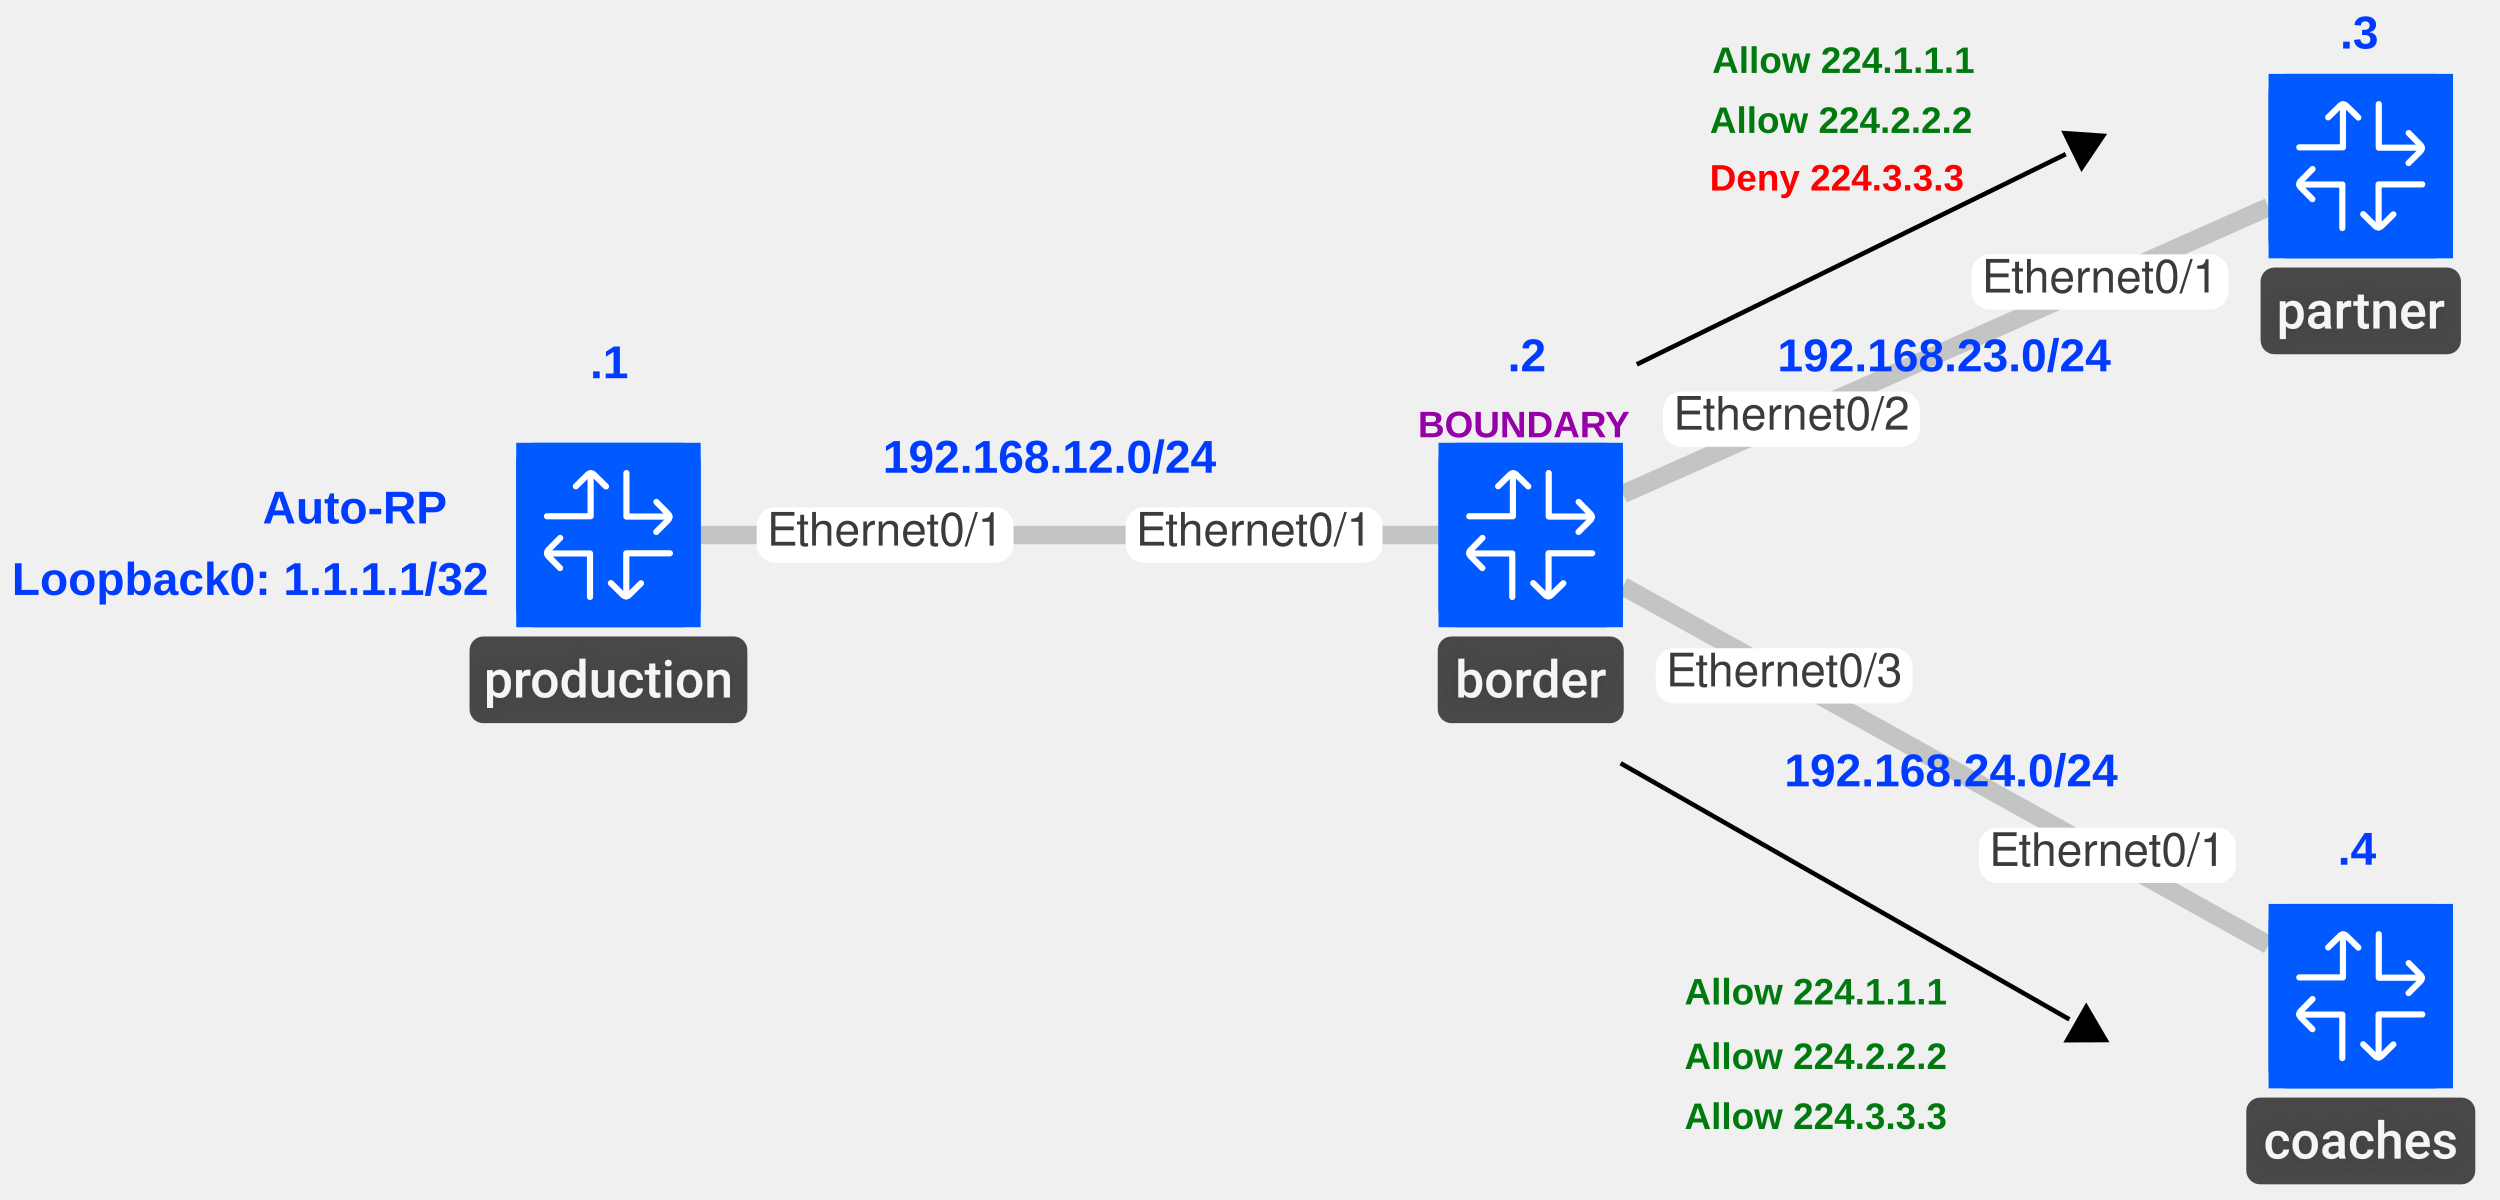
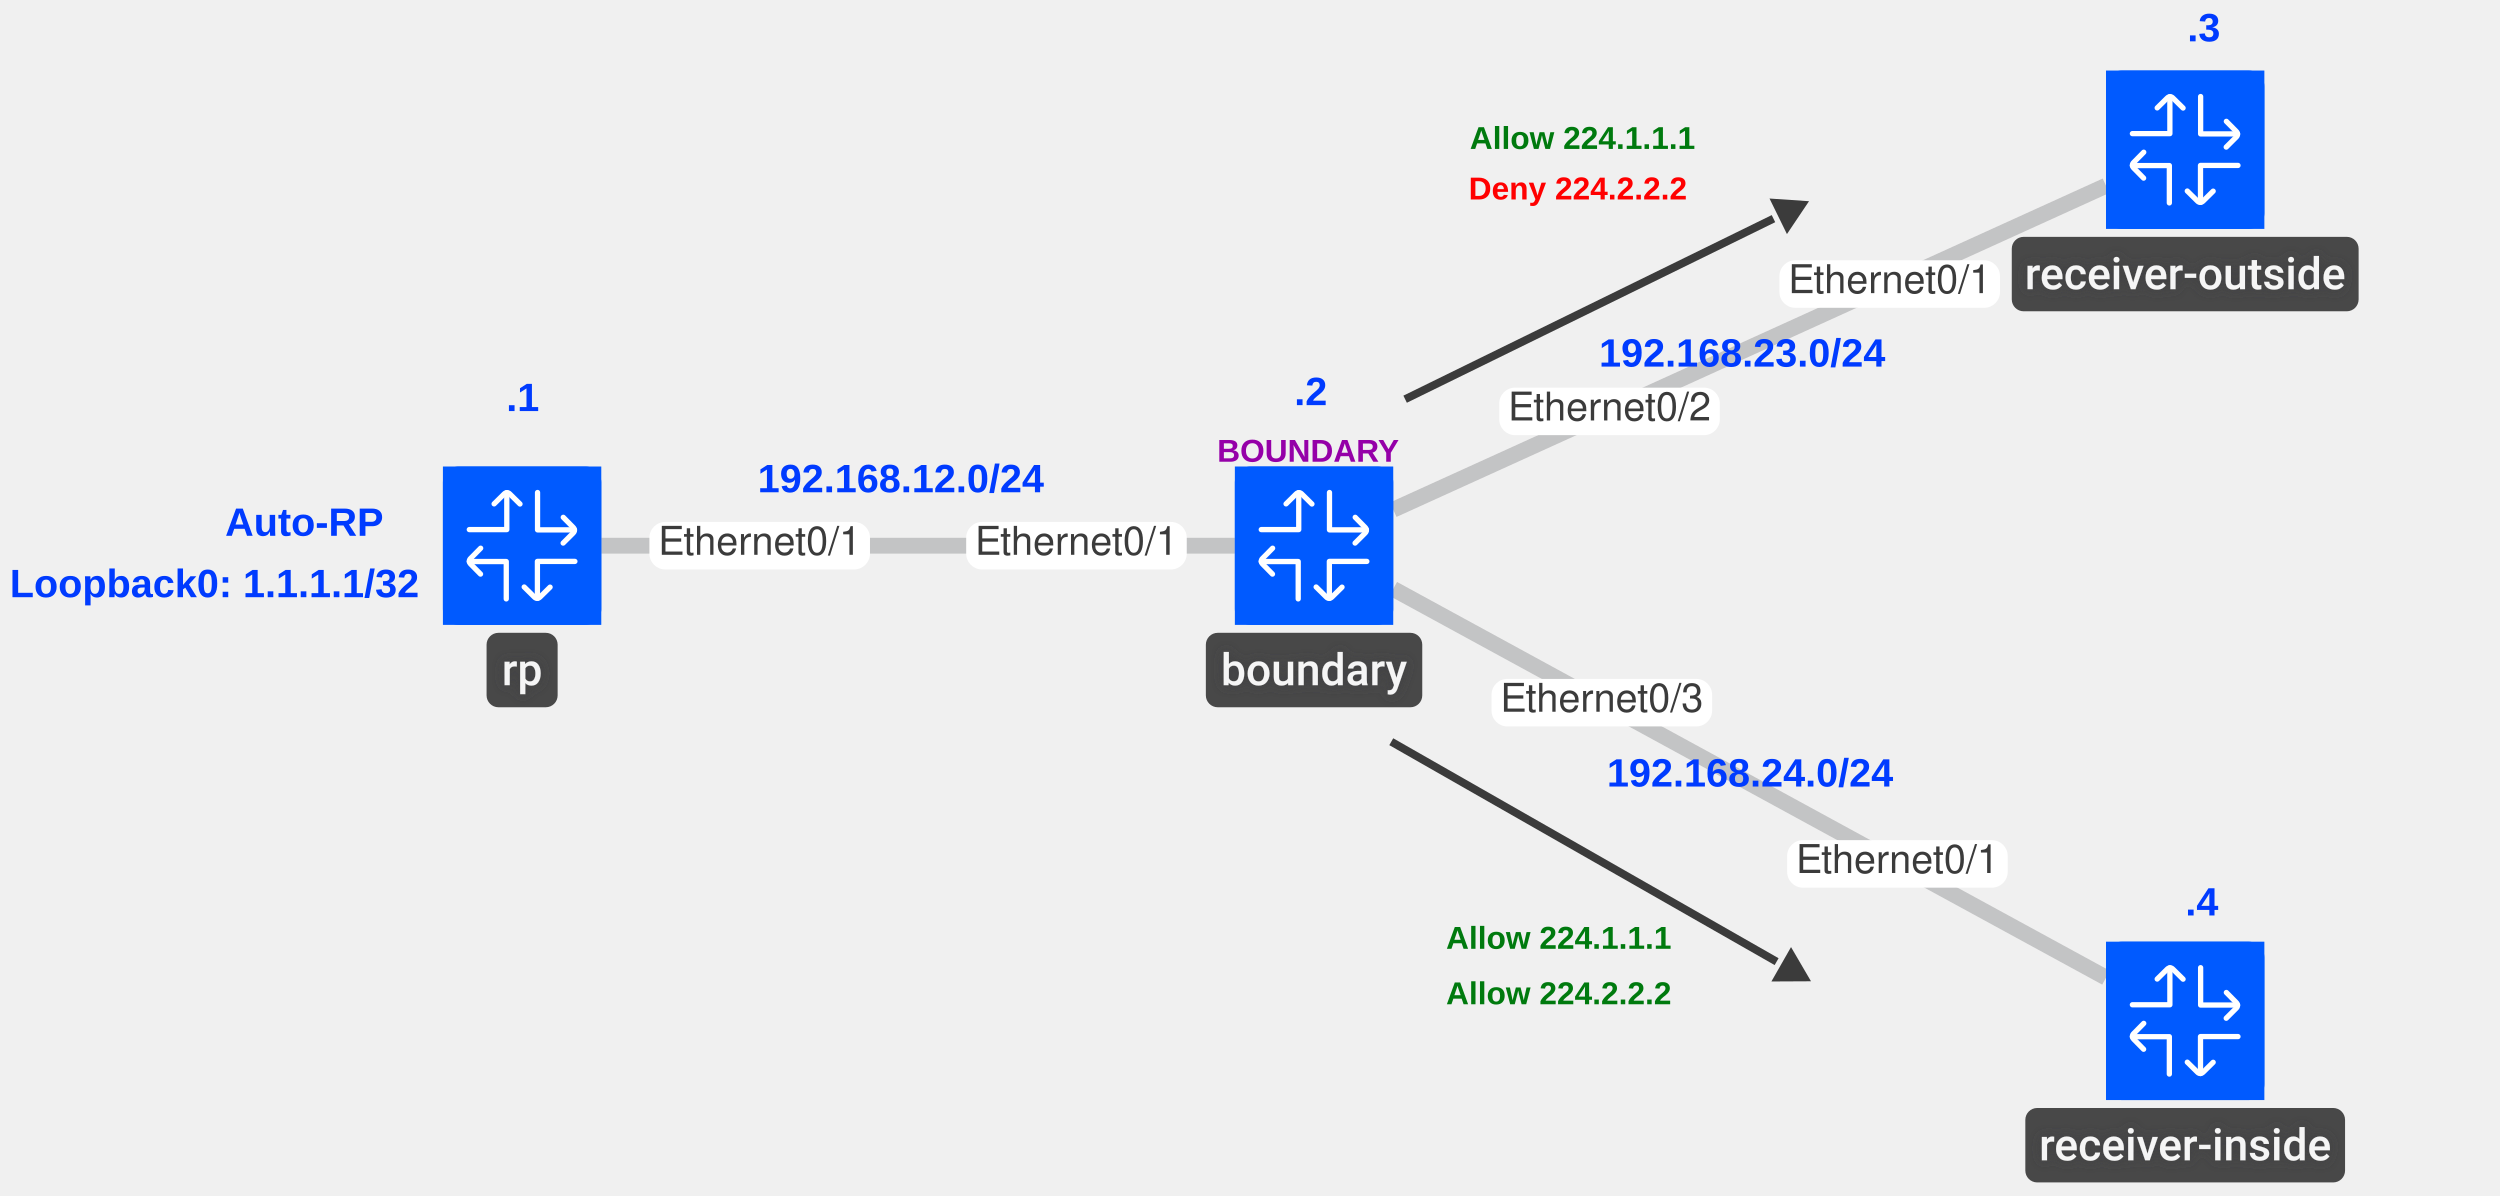
- <svg xmlns="http://www.w3.org/2000/svg" width="3252.81" height="1560.92" viewBox="-20 -20 3252.81 1560.92" version="1.1" id="svg319">
-   <g class="annotation-groups-layer" transform="matrix(6,0,0,6,-188.3262,-1483.875)" id="g2" />
-   <g class="annotation-shapes-layer" transform="matrix(6,0,0,6,-188.3262,-1483.875)" id="g16">
+ <svg xmlns="http://www.w3.org/2000/svg" width="3894.64" height="1862.06" viewBox="-20 -20 3894.64 1862.06" version="1.1" id="svg311">
+   <g class="annotation-groups-layer" transform="matrix(6.168683,0,0,6.168683,-193.6207,-1390.592)" id="g2" />
+   <g class="annotation-shapes-layer" transform="matrix(6.168683,0,0,6.168683,-193.6207,-1390.592)" id="g16">
    <g class="annotation-shape" data-id="freeShape_1790711412187" id="g8">
-       <line x1="379.5" y1="409.5" x2="476.815" y2="465.043" stroke="#000000" stroke-width="1" id="line4" />
-       <polygon points="480.457,461.365 475.5,470.05 485.5,470 " fill="#000000" id="polygon6" />
+       <line x1="379.5" y1="409.5" x2="476.815" y2="465.043" stroke="#3b3b3b" stroke-width="2" id="line4" />
+       <polygon points="480.457,461.365 475.5,470.05 485.5,470 " fill="#3b3b3b" id="polygon6" />
    </g>
    <g class="annotation-shape" data-id="freeShape_1790711461675" id="g14">
-       <line x1="383" y1="323" x2="476.021" y2="277.402" stroke="#000000" stroke-width="1" id="line10" />
-       <polygon points="475.023,272.322 479.425,281.301 485,273 " fill="#000000" id="polygon12" />
+       <line x1="383" y1="323" x2="476.021" y2="277.402" stroke="#3b3b3b" stroke-width="2" id="line10" />
+       <polygon points="475.023,272.322 479.425,281.301 485,273 " fill="#3b3b3b" id="polygon12" />
    </g>
  </g>
  <defs id="defs31">
-     <filter id="text-shadow" x="-0.1" y="-0.415" width="1.2" height="1.831">
+     <filter id="text-shadow" x="-0.357" y="-0.418" width="1.714" height="1.837">
      <feGaussianBlur in="SourceAlpha" stdDeviation="1.5" result="blur" id="feGaussianBlur18" />
      <feFlood flood-color="#3C3E41" result="color" id="feFlood20" />
      <feComposite in="color" in2="blur" operator="in" result="shadow" id="feComposite22" />
      <feMerge id="feMerge28">
        <feMergeNode in="shadow" id="feMergeNode24" />
        <feMergeNode in="SourceGraphic" id="feMergeNode26" />
      </feMerge>
    </filter>
  </defs>
-   <g class="export-graph-layer" transform="matrix(6,0,0,6,-188.3262,-1483.875)" id="g249">
+   <g class="export-graph-layer" transform="matrix(6.168683,0,0,6.168683,-193.6207,-1390.592)" id="g249">
    <g class="export-edge" data-id="Clab-Link0" id="g47">
      <path d="M 180,360 H 340" fill="none" stroke="#969799" stroke-width="4" opacity="0.5" id="path33" />
      <g class="edge-label" id="g39">
        <rect x="192.148" y="354" width="55.704" height="12" fill="#ffffff" rx="4" ry="4" id="rect35" />
        <text x="220" y="360" font-size="10px" font-family="'Helvetica Neue', Helvetica, Arial, sans-serif" dominant-baseline="central" fill="#3b3b3b" text-anchor="middle" id="text37">Ethernet0/1</text>
      </g>
      <g class="edge-label" id="g45">
        <rect x="272.148" y="354" width="55.704" height="12" fill="#ffffff" rx="4" ry="4" id="rect41" />
        <text x="300" y="360" font-size="10px" font-family="'Helvetica Neue', Helvetica, Arial, sans-serif" dominant-baseline="central" fill="#3b3b3b" text-anchor="middle" id="text43">Ethernet0/1</text>
      </g>
    </g>
    <g class="export-edge" data-id="Clab-Link1" id="g63">
-       <path d="M 380,351.111 520,288.889" fill="none" stroke="#969799" stroke-width="4" opacity="0.5" id="path49" />
+       <path d="M 380,350.909 560,269.091" fill="none" stroke="#969799" stroke-width="4" opacity="0.5" id="path49" />
      <g class="edge-label" id="g55">
-         <rect x="388.7" y="328.866" width="55.704" height="12" fill="#ffffff" rx="4" ry="4" id="rect51" />
-         <text x="416.552" y="334.866" font-size="10px" font-family="'Helvetica Neue', Helvetica, Arial, sans-serif" dominant-baseline="central" fill="#3b3b3b" text-anchor="middle" id="text53">Ethernet0/2</text>
+         <rect x="406.77" y="320.081" width="55.704" height="12" fill="#ffffff" rx="4" ry="4" id="rect51" />
+         <text x="434.622" y="326.081" font-size="10px" font-family="'Helvetica Neue', Helvetica, Arial, sans-serif" dominant-baseline="central" fill="#3b3b3b" text-anchor="middle" id="text53">Ethernet0/2</text>
      </g>
      <g class="edge-label" id="g61">
-         <rect x="455.595" y="299.134" width="55.704" height="12" fill="#ffffff" rx="4" ry="4" id="rect57" />
-         <text x="483.448" y="305.134" font-size="10px" font-family="'Helvetica Neue', Helvetica, Arial, sans-serif" dominant-baseline="central" fill="#3b3b3b" text-anchor="middle" id="text59">Ethernet0/1</text>
+         <rect x="477.526" y="287.919" width="55.704" height="12" fill="#ffffff" rx="4" ry="4" id="rect57" />
+         <text x="505.378" y="293.919" font-size="10px" font-family="'Helvetica Neue', Helvetica, Arial, sans-serif" dominant-baseline="central" fill="#3b3b3b" text-anchor="middle" id="text59">Ethernet0/1</text>
      </g>
    </g>
    <g class="export-edge" data-id="Clab-Link2" id="g79">
-       <path d="m 380,371.111 140,77.778" fill="none" stroke="#969799" stroke-width="4" opacity="0.5" id="path65" />
+       <path d="m 380,370.909 180,98.182" fill="none" stroke="#969799" stroke-width="4" opacity="0.5" id="path65" />
      <g class="edge-label" id="g71">
-         <rect x="387.114" y="384.537" width="55.704" height="12" fill="#ffffff" rx="4" ry="4" id="rect67" />
-         <text x="414.966" y="390.537" font-size="10px" font-family="'Helvetica Neue', Helvetica, Arial, sans-serif" dominant-baseline="central" fill="#3b3b3b" text-anchor="middle" id="text69">Ethernet0/3</text>
+         <rect x="404.822" y="393.64" width="55.704" height="12" fill="#ffffff" rx="4" ry="4" id="rect67" />
+         <text x="432.674" y="399.64" font-size="10px" font-family="'Helvetica Neue', Helvetica, Arial, sans-serif" dominant-baseline="central" fill="#3b3b3b" text-anchor="middle" id="text69">Ethernet0/3</text>
      </g>
      <g class="edge-label" id="g77">
-         <rect x="457.182" y="423.463" width="55.704" height="12" fill="#ffffff" rx="4" ry="4" id="rect73" />
-         <text x="485.034" y="429.463" font-size="10px" font-family="'Helvetica Neue', Helvetica, Arial, sans-serif" dominant-baseline="central" fill="#3b3b3b" text-anchor="middle" id="text75">Ethernet0/1</text>
-       </g>
-     </g>
-     <g class="export-node topology-node" data-id="production" id="g121">
+         <rect x="479.474" y="434.36" width="55.704" height="12" fill="#ffffff" rx="4" ry="4" id="rect73" />
+         <text x="507.326" y="440.36" font-size="10px" font-family="'Helvetica Neue', Helvetica, Arial, sans-serif" dominant-baseline="central" fill="#3b3b3b" text-anchor="middle" id="text75">Ethernet0/1</text>
+       </g>
+     </g>
+     <g class="export-node topology-node" data-id="rp" id="g121">
      <g id="g115">
        <rect x="140" y="340" width="40" height="40" rx="4" ry="4" fill="#005aff" id="rect81" />
        <g transform="translate(140,340)" style="color:#005aff" id="g113">
          <g transform="scale(0.3333)" id="g111">
            <rect height="120" width="120" fill="currentColor" id="rect83" x="0" y="0" />
            <g id="g109">
              <g id="g89">
                <path d="M 71.7,19.7 V 48 h 28" fill="none" stroke="#ffffff" stroke-width="4" stroke-linecap="round" stroke-linejoin="round" id="path85" />
                <path d="m 91.2,38.5 7.5,7.6 c 1.3,1.3 1.3,3.1 0,4.3 L 91.1,58" fill="none" stroke="#ffffff" stroke-width="4" stroke-linecap="round" stroke-linejoin="round" id="path87" />
              </g>
              <g id="g95">
                <path d="m 20,47.8 h 28.4 v -28" fill="none" stroke="#ffffff" stroke-width="4" stroke-linecap="round" stroke-linejoin="round" id="path91" />
                <path d="m 38.8,28.3 7.6,-7.5 c 1.3,-1.3 3.1,-1.3 4.3,0 l 7.7,7.6" fill="none" stroke="#ffffff" stroke-width="4" stroke-linecap="round" stroke-linejoin="round" id="path93" />
              </g>
              <g id="g101">
                <path d="M 48,100.3 V 72 H 20" fill="none" stroke="#ffffff" stroke-width="4" stroke-linecap="round" stroke-linejoin="round" id="path97" />
                <path d="M 28.5,81.5 21,73.9 c -1.3,-1.3 -1.3,-3.1 0,-4.3 l 7.6,-7.7" fill="none" stroke="#ffffff" stroke-width="4" stroke-linecap="round" stroke-linejoin="round" id="path99" />
              </g>
              <g id="g107">
                <path d="M 100,71.9 H 71.6 v 28" fill="none" stroke="#ffffff" stroke-width="4" stroke-linecap="round" stroke-linejoin="round" id="path103" />
                <path d="m 81.2,91.4 -7.6,7.5 c -1.3,1.3 -3.1,1.3 -4.3,0 l -7.7,-7.6" fill="none" stroke="#ffffff" stroke-width="4" stroke-linecap="round" stroke-linejoin="round" id="path105" />
              </g>
            </g>
          </g>
        </g>
      </g>
-       <rect x="129.878" y="382" width="60.245" height="18.8" fill="rgba(0, 0, 0, 0.7)" rx="3" ry="3" id="rect117" />
-       <text x="160" y="391.4" font-size="11.2px" font-weight="500" font-family="Roboto, sans-serif" dominant-baseline="central" fill="#f5f5f5" text-anchor="middle" filter="url(#text-shadow)" id="text119">production</text>
-     </g>
-     <g class="export-node topology-node" data-id="border" id="g163">
+       <rect x="151.026" y="382" width="17.947" height="18.8" fill="rgba(0, 0, 0, 0.7)" rx="3" ry="3" id="rect117" />
+       <text x="160" y="391.4" font-size="11.2px" font-weight="500" font-family="Roboto, sans-serif" dominant-baseline="central" fill="#f5f5f5" text-anchor="middle" filter="url(#text-shadow)" id="text119">rp</text>
+     </g>
+     <g class="export-node topology-node" data-id="boundary" id="g163">
      <g id="g157">
        <rect x="340" y="340" width="40" height="40" rx="4" ry="4" fill="#005aff" id="rect123" />
        <g transform="translate(340,340)" style="color:#005aff" id="g155">
          <g transform="scale(0.3333)" id="g153">
            <rect height="120" width="120" fill="currentColor" id="rect125" x="0" y="0" />
            <g id="g151">
              <g id="g131">
                <path d="M 71.7,19.7 V 48 h 28" fill="none" stroke="#ffffff" stroke-width="4" stroke-linecap="round" stroke-linejoin="round" id="path127" />
                <path d="m 91.2,38.5 7.5,7.6 c 1.3,1.3 1.3,3.1 0,4.3 L 91.1,58" fill="none" stroke="#ffffff" stroke-width="4" stroke-linecap="round" stroke-linejoin="round" id="path129" />
              </g>
              <g id="g137">
                <path d="m 20,47.8 h 28.4 v -28" fill="none" stroke="#ffffff" stroke-width="4" stroke-linecap="round" stroke-linejoin="round" id="path133" />
                <path d="m 38.8,28.3 7.6,-7.5 c 1.3,-1.3 3.1,-1.3 4.3,0 l 7.7,7.6" fill="none" stroke="#ffffff" stroke-width="4" stroke-linecap="round" stroke-linejoin="round" id="path135" />
              </g>
              <g id="g143">
                <path d="M 48,100.3 V 72 H 20" fill="none" stroke="#ffffff" stroke-width="4" stroke-linecap="round" stroke-linejoin="round" id="path139" />
                <path d="M 28.5,81.5 21,73.9 c -1.3,-1.3 -1.3,-3.1 0,-4.3 l 7.6,-7.7" fill="none" stroke="#ffffff" stroke-width="4" stroke-linecap="round" stroke-linejoin="round" id="path141" />
              </g>
              <g id="g149">
                <path d="M 100,71.9 H 71.6 v 28" fill="none" stroke="#ffffff" stroke-width="4" stroke-linecap="round" stroke-linejoin="round" id="path145" />
                <path d="m 81.2,91.4 -7.6,7.5 c -1.3,1.3 -3.1,1.3 -4.3,0 l -7.7,-7.6" fill="none" stroke="#ffffff" stroke-width="4" stroke-linecap="round" stroke-linejoin="round" id="path147" />
              </g>
            </g>
          </g>
        </g>
      </g>
-       <rect x="339.831" y="382" width="40.339" height="18.8" fill="rgba(0, 0, 0, 0.7)" rx="3" ry="3" id="rect159" />
-       <text x="360" y="391.4" font-size="11.2px" font-weight="500" font-family="Roboto, sans-serif" dominant-baseline="central" fill="#f5f5f5" text-anchor="middle" filter="url(#text-shadow)" id="text161">border</text>
-     </g>
-     <g class="export-node topology-node" data-id="partner" id="g205">
+       <rect x="332.675" y="382" width="54.651" height="18.8" fill="rgba(0, 0, 0, 0.7)" rx="3" ry="3" id="rect159" />
+       <text x="360" y="391.4" font-size="11.2px" font-weight="500" font-family="Roboto, sans-serif" dominant-baseline="central" fill="#f5f5f5" text-anchor="middle" filter="url(#text-shadow)" id="text161">boundary</text>
+     </g>
+     <g class="export-node topology-node" data-id="receiver-outside" id="g205">
      <g id="g199">
-         <rect x="520" y="260" width="40" height="40" rx="4" ry="4" fill="#005aff" id="rect165" />
-         <g transform="translate(520,260)" style="color:#005aff" id="g197">
+         <rect x="560" y="240" width="40" height="40" rx="4" ry="4" fill="#005aff" id="rect165" />
+         <g transform="translate(560,240)" style="color:#005aff" id="g197">
          <g transform="scale(0.3333)" id="g195">
            <rect height="120" width="120" fill="currentColor" id="rect167" x="0" y="0" />
            <g id="g193">
              <g id="g173">
                <path d="M 71.7,19.7 V 48 h 28" fill="none" stroke="#ffffff" stroke-width="4" stroke-linecap="round" stroke-linejoin="round" id="path169" />
                <path d="m 91.2,38.5 7.5,7.6 c 1.3,1.3 1.3,3.1 0,4.3 L 91.1,58" fill="none" stroke="#ffffff" stroke-width="4" stroke-linecap="round" stroke-linejoin="round" id="path171" />
              </g>
              <g id="g179">
                <path d="m 20,47.8 h 28.4 v -28" fill="none" stroke="#ffffff" stroke-width="4" stroke-linecap="round" stroke-linejoin="round" id="path175" />
                <path d="m 38.8,28.3 7.6,-7.5 c 1.3,-1.3 3.1,-1.3 4.3,0 l 7.7,7.6" fill="none" stroke="#ffffff" stroke-width="4" stroke-linecap="round" stroke-linejoin="round" id="path177" />
              </g>
              <g id="g185">
                <path d="M 48,100.3 V 72 H 20" fill="none" stroke="#ffffff" stroke-width="4" stroke-linecap="round" stroke-linejoin="round" id="path181" />
                <path d="M 28.5,81.5 21,73.9 c -1.3,-1.3 -1.3,-3.1 0,-4.3 l 7.6,-7.7" fill="none" stroke="#ffffff" stroke-width="4" stroke-linecap="round" stroke-linejoin="round" id="path183" />
              </g>
              <g id="g191">
                <path d="M 100,71.9 H 71.6 v 28" fill="none" stroke="#ffffff" stroke-width="4" stroke-linecap="round" stroke-linejoin="round" id="path187" />
                <path d="m 81.2,91.4 -7.6,7.5 c -1.3,1.3 -3.1,1.3 -4.3,0 l -7.7,-7.6" fill="none" stroke="#ffffff" stroke-width="4" stroke-linecap="round" stroke-linejoin="round" id="path189" />
              </g>
            </g>
          </g>
        </g>
      </g>
-       <rect x="518.276" y="302" width="43.447" height="18.8" fill="rgba(0, 0, 0, 0.7)" rx="3" ry="3" id="rect201" />
-       <text x="540" y="311.4" font-size="11.2px" font-weight="500" font-family="Roboto, sans-serif" dominant-baseline="central" fill="#f5f5f5" text-anchor="middle" filter="url(#text-shadow)" id="text203">partner</text>
-     </g>
-     <g class="export-node topology-node" data-id="coaches" id="g247">
+       <rect x="536.205" y="282" width="87.591" height="18.8" fill="rgba(0, 0, 0, 0.7)" rx="3" ry="3" id="rect201" />
+       <text x="580" y="291.4" font-size="11.2px" font-weight="500" font-family="Roboto, sans-serif" dominant-baseline="central" fill="#f5f5f5" text-anchor="middle" filter="url(#text-shadow)" id="text203">receiver-outside</text>
+     </g>
+     <g class="export-node topology-node" data-id="receiver-inside" id="g247">
      <g id="g241">
-         <rect x="520" y="440" width="40" height="40" rx="4" ry="4" fill="#005aff" id="rect207" />
-         <g transform="translate(520,440)" style="color:#005aff" id="g239">
+         <rect x="560" y="460" width="40" height="40" rx="4" ry="4" fill="#005aff" id="rect207" />
+         <g transform="translate(560,460)" style="color:#005aff" id="g239">
          <g transform="scale(0.3333)" id="g237">
            <rect height="120" width="120" fill="currentColor" id="rect209" x="0" y="0" />
            <g id="g235">
              <g id="g215">
                <path d="M 71.7,19.7 V 48 h 28" fill="none" stroke="#ffffff" stroke-width="4" stroke-linecap="round" stroke-linejoin="round" id="path211" />
                <path d="m 91.2,38.5 7.5,7.6 c 1.3,1.3 1.3,3.1 0,4.3 L 91.1,58" fill="none" stroke="#ffffff" stroke-width="4" stroke-linecap="round" stroke-linejoin="round" id="path213" />
              </g>
              <g id="g221">
                <path d="m 20,47.8 h 28.4 v -28" fill="none" stroke="#ffffff" stroke-width="4" stroke-linecap="round" stroke-linejoin="round" id="path217" />
                <path d="m 38.8,28.3 7.6,-7.5 c 1.3,-1.3 3.1,-1.3 4.3,0 l 7.7,7.6" fill="none" stroke="#ffffff" stroke-width="4" stroke-linecap="round" stroke-linejoin="round" id="path219" />
              </g>
              <g id="g227">
                <path d="M 48,100.3 V 72 H 20" fill="none" stroke="#ffffff" stroke-width="4" stroke-linecap="round" stroke-linejoin="round" id="path223" />
                <path d="M 28.5,81.5 21,73.9 c -1.3,-1.3 -1.3,-3.1 0,-4.3 l 7.6,-7.7" fill="none" stroke="#ffffff" stroke-width="4" stroke-linecap="round" stroke-linejoin="round" id="path225" />
              </g>
              <g id="g233">
                <path d="M 100,71.9 H 71.6 v 28" fill="none" stroke="#ffffff" stroke-width="4" stroke-linecap="round" stroke-linejoin="round" id="path229" />
                <path d="m 81.2,91.4 -7.6,7.5 c -1.3,1.3 -3.1,1.3 -4.3,0 l -7.7,-7.6" fill="none" stroke="#ffffff" stroke-width="4" stroke-linecap="round" stroke-linejoin="round" id="path231" />
              </g>
            </g>
          </g>
        </g>
      </g>
-       <rect x="515.165" y="482" width="49.669" height="18.8" fill="rgba(0, 0, 0, 0.7)" rx="3" ry="3" id="rect243" />
-       <text x="540" y="491.4" font-size="11.2px" font-weight="500" font-family="Roboto, sans-serif" dominant-baseline="central" fill="#f5f5f5" text-anchor="middle" filter="url(#text-shadow)" id="text245">coaches</text>
+       <rect x="539.627" y="502" width="80.746" height="18.8" fill="rgba(0, 0, 0, 0.7)" rx="3" ry="3" id="rect243" />
+       <text x="580" y="511.4" font-size="11.2px" font-weight="500" font-family="Roboto, sans-serif" dominant-baseline="central" fill="#f5f5f5" text-anchor="middle" filter="url(#text-shadow)" id="text245">receiver-inside</text>
    </g>
  </g>
-   <g class="annotation-shapes-layer" transform="matrix(6,0,0,6,-188.3262,-1483.875)" id="g251" />
-   <g class="annotation-text-layer" transform="matrix(6,0,0,6,-188.3262,-1483.875)" id="g317">
+   <g class="annotation-shapes-layer" transform="matrix(6.168683,0,0,6.168683,-193.6207,-1390.592)" id="g251" />
+   <g class="annotation-text-layer" transform="matrix(6.168683,0,0,6.168683,-193.6207,-1390.592)" id="g309">
    <g class="annotation-text" data-id="freeText_1790710869075" id="g255">
      <text x="85" y="357.5" font-family="Arial" font-size="10px" font-weight="bold" font-style="normal" fill="#003bff" text-anchor="start" id="text253">Auto-RP</text>
    </g>
    <g class="annotation-text" data-id="freeText_1790710890248" id="g259">
      <text x="134" y="373" font-family="Arial" font-size="10px" font-weight="bold" font-style="normal" fill="#003bff" text-anchor="end" id="text257">Loopback0: 1.1.1.1/32</text>
    </g>
    <g class="annotation-text" data-id="freeText_1790710911160" id="g263">
      <text x="219.5" y="346.5" font-family="Arial" font-size="10px" font-weight="bold" font-style="normal" fill="#003bff" text-anchor="start" id="text261">192.168.12.0/24</text>
    </g>
    <g class="annotation-text" data-id="freeText_1790710928072" id="g267">
-       <text x="413.5" y="324.5" font-family="Arial" font-size="10px" font-weight="bold" font-style="normal" fill="#003bff" text-anchor="start" id="text265">192.168.23.0/24</text>
+       <text x="431.98" y="314.773" font-family="Arial" font-size="10px" font-weight="bold" font-style="normal" fill="#003bff" text-anchor="start" id="text265">192.168.23.0/24</text>
    </g>
    <g class="annotation-text" data-id="freeText_1790710937681" id="g271">
-       <text x="415" y="414.5" font-family="Arial" font-size="10px" font-weight="bold" font-style="normal" fill="#003bff" text-anchor="start" id="text269">192.168.24.0/24</text>
+       <text x="433.967" y="420.822" font-family="Arial" font-size="10px" font-weight="bold" font-style="normal" fill="#003bff" text-anchor="start" id="text269">192.168.24.0/24</text>
    </g>
    <g class="annotation-text" data-id="freeText_1790710961825" id="g275">
      <text x="156" y="326" font-family="Arial" font-size="10px" font-weight="bold" font-style="normal" fill="#003bff" text-anchor="start" id="text273">.1</text>
    </g>
    <g class="annotation-text" data-id="freeText_1790710977441" id="g279">
      <text x="355" y="324.5" font-family="Arial" font-size="10px" font-weight="bold" font-style="normal" fill="#003bff" text-anchor="start" id="text277">.2</text>
    </g>
    <g class="annotation-text" data-id="freeText_1790710987312" id="g283">
-       <text x="535.5" y="254.5" font-family="Arial" font-size="10px" font-weight="bold" font-style="normal" fill="#003bff" text-anchor="start" id="text281">.3</text>
+       <text x="584.707" y="232.615" font-family="Arial" font-size="10px" font-weight="bold" font-style="normal" fill="#003bff" text-anchor="middle" id="text281">.3</text>
    </g>
    <g class="annotation-text" data-id="freeText_1790710995512" id="g287">
-       <text x="535" y="431.5" font-family="Arial" font-size="10px" font-weight="bold" font-style="normal" fill="#003bff" text-anchor="start" id="text285">.4</text>
+       <text x="584.207" y="453.385" font-family="Arial" font-size="10px" font-weight="bold" font-style="normal" fill="#003bff" text-anchor="middle" id="text285">.4</text>
    </g>
    <g class="annotation-text" data-id="freeText_1790711005312" id="g291">
      <text x="358.5" y="338.8" font-family="Arial" font-size="8px" font-weight="bold" font-style="normal" fill="#9500a8" text-anchor="middle" id="text289">BOUNDARY</text>
    </g>
-     <g class="annotation-text" data-id="freeText_1790711326146" id="g295">
-       <text x="426.38" y="285.3" font-family="Arial" font-size="8px" font-weight="bold" font-style="normal" fill="#ff0000" text-anchor="middle" id="text293">Deny 224.3.3.3</text>
-     </g>
-     <g class="annotation-text" data-id="freeText_1790711579146" id="g299">
-       <text x="427.8" y="259.8" font-family="Arial" font-size="8px" font-weight="bold" font-style="normal" fill="#007a0e" text-anchor="middle" id="text297">Allow 224.1.1.1</text>
-     </g>
-     <g class="annotation-text" data-id="freeText_1790711580579" id="g303">
-       <text x="427.3" y="272.8" font-family="Arial" font-size="8px" font-weight="bold" font-style="normal" fill="#007a0e" text-anchor="middle" id="text301">Allow 224.2.2.2</text>
-     </g>
-     <g class="annotation-text" data-id="freeText_1790711649491" id="g307">
-       <text x="421.8" y="475.8" font-family="Arial" font-size="8px" font-weight="bold" font-style="normal" fill="#007a0e" text-anchor="middle" id="text305">Allow 224.2.2.2</text>
-     </g>
-     <g class="annotation-text" data-id="freeText_1790711654875" id="g311">
-       <text x="421.8" y="461.8" font-family="Arial" font-size="8px" font-weight="bold" font-style="normal" fill="#007a0e" text-anchor="middle" id="text309">Allow 224.1.1.1</text>
-     </g>
-     <g class="annotation-text" data-id="freeText_1790711662051" id="g315">
-       <text x="421.8" y="488.8" font-family="Arial" font-size="8px" font-weight="bold" font-style="normal" fill="#007a0e" text-anchor="middle" id="text313">Allow 224.3.3.3</text>
+     <g class="annotation-text" data-id="freeText_1790711579146" id="g295">
+       <text x="427.8" y="259.8" font-family="Arial" font-size="8px" font-weight="bold" font-style="normal" fill="#007a0e" text-anchor="middle" id="text293">Allow 224.1.1.1</text>
+     </g>
+     <g class="annotation-text" data-id="freeText_1790711580579" id="g299">
+       <text x="426.63" y="272.55" font-family="Arial" font-size="8px" font-weight="bold" font-style="normal" fill="#ff0000" text-anchor="middle" id="text297">Deny 224.2.2.2</text>
+     </g>
+     <g class="annotation-text" data-id="freeText_1790711649491" id="g303">
+       <text x="421.8" y="475.8" font-family="Arial" font-size="8px" font-weight="bold" font-style="normal" fill="#007a0e" text-anchor="middle" id="text301">Allow 224.2.2.2</text>
+     </g>
+     <g class="annotation-text" data-id="freeText_1790711654875" id="g307">
+       <text x="421.8" y="461.8" font-family="Arial" font-size="8px" font-weight="bold" font-style="normal" fill="#007a0e" text-anchor="middle" id="text305">Allow 224.1.1.1</text>
    </g>
  </g>
</svg>
